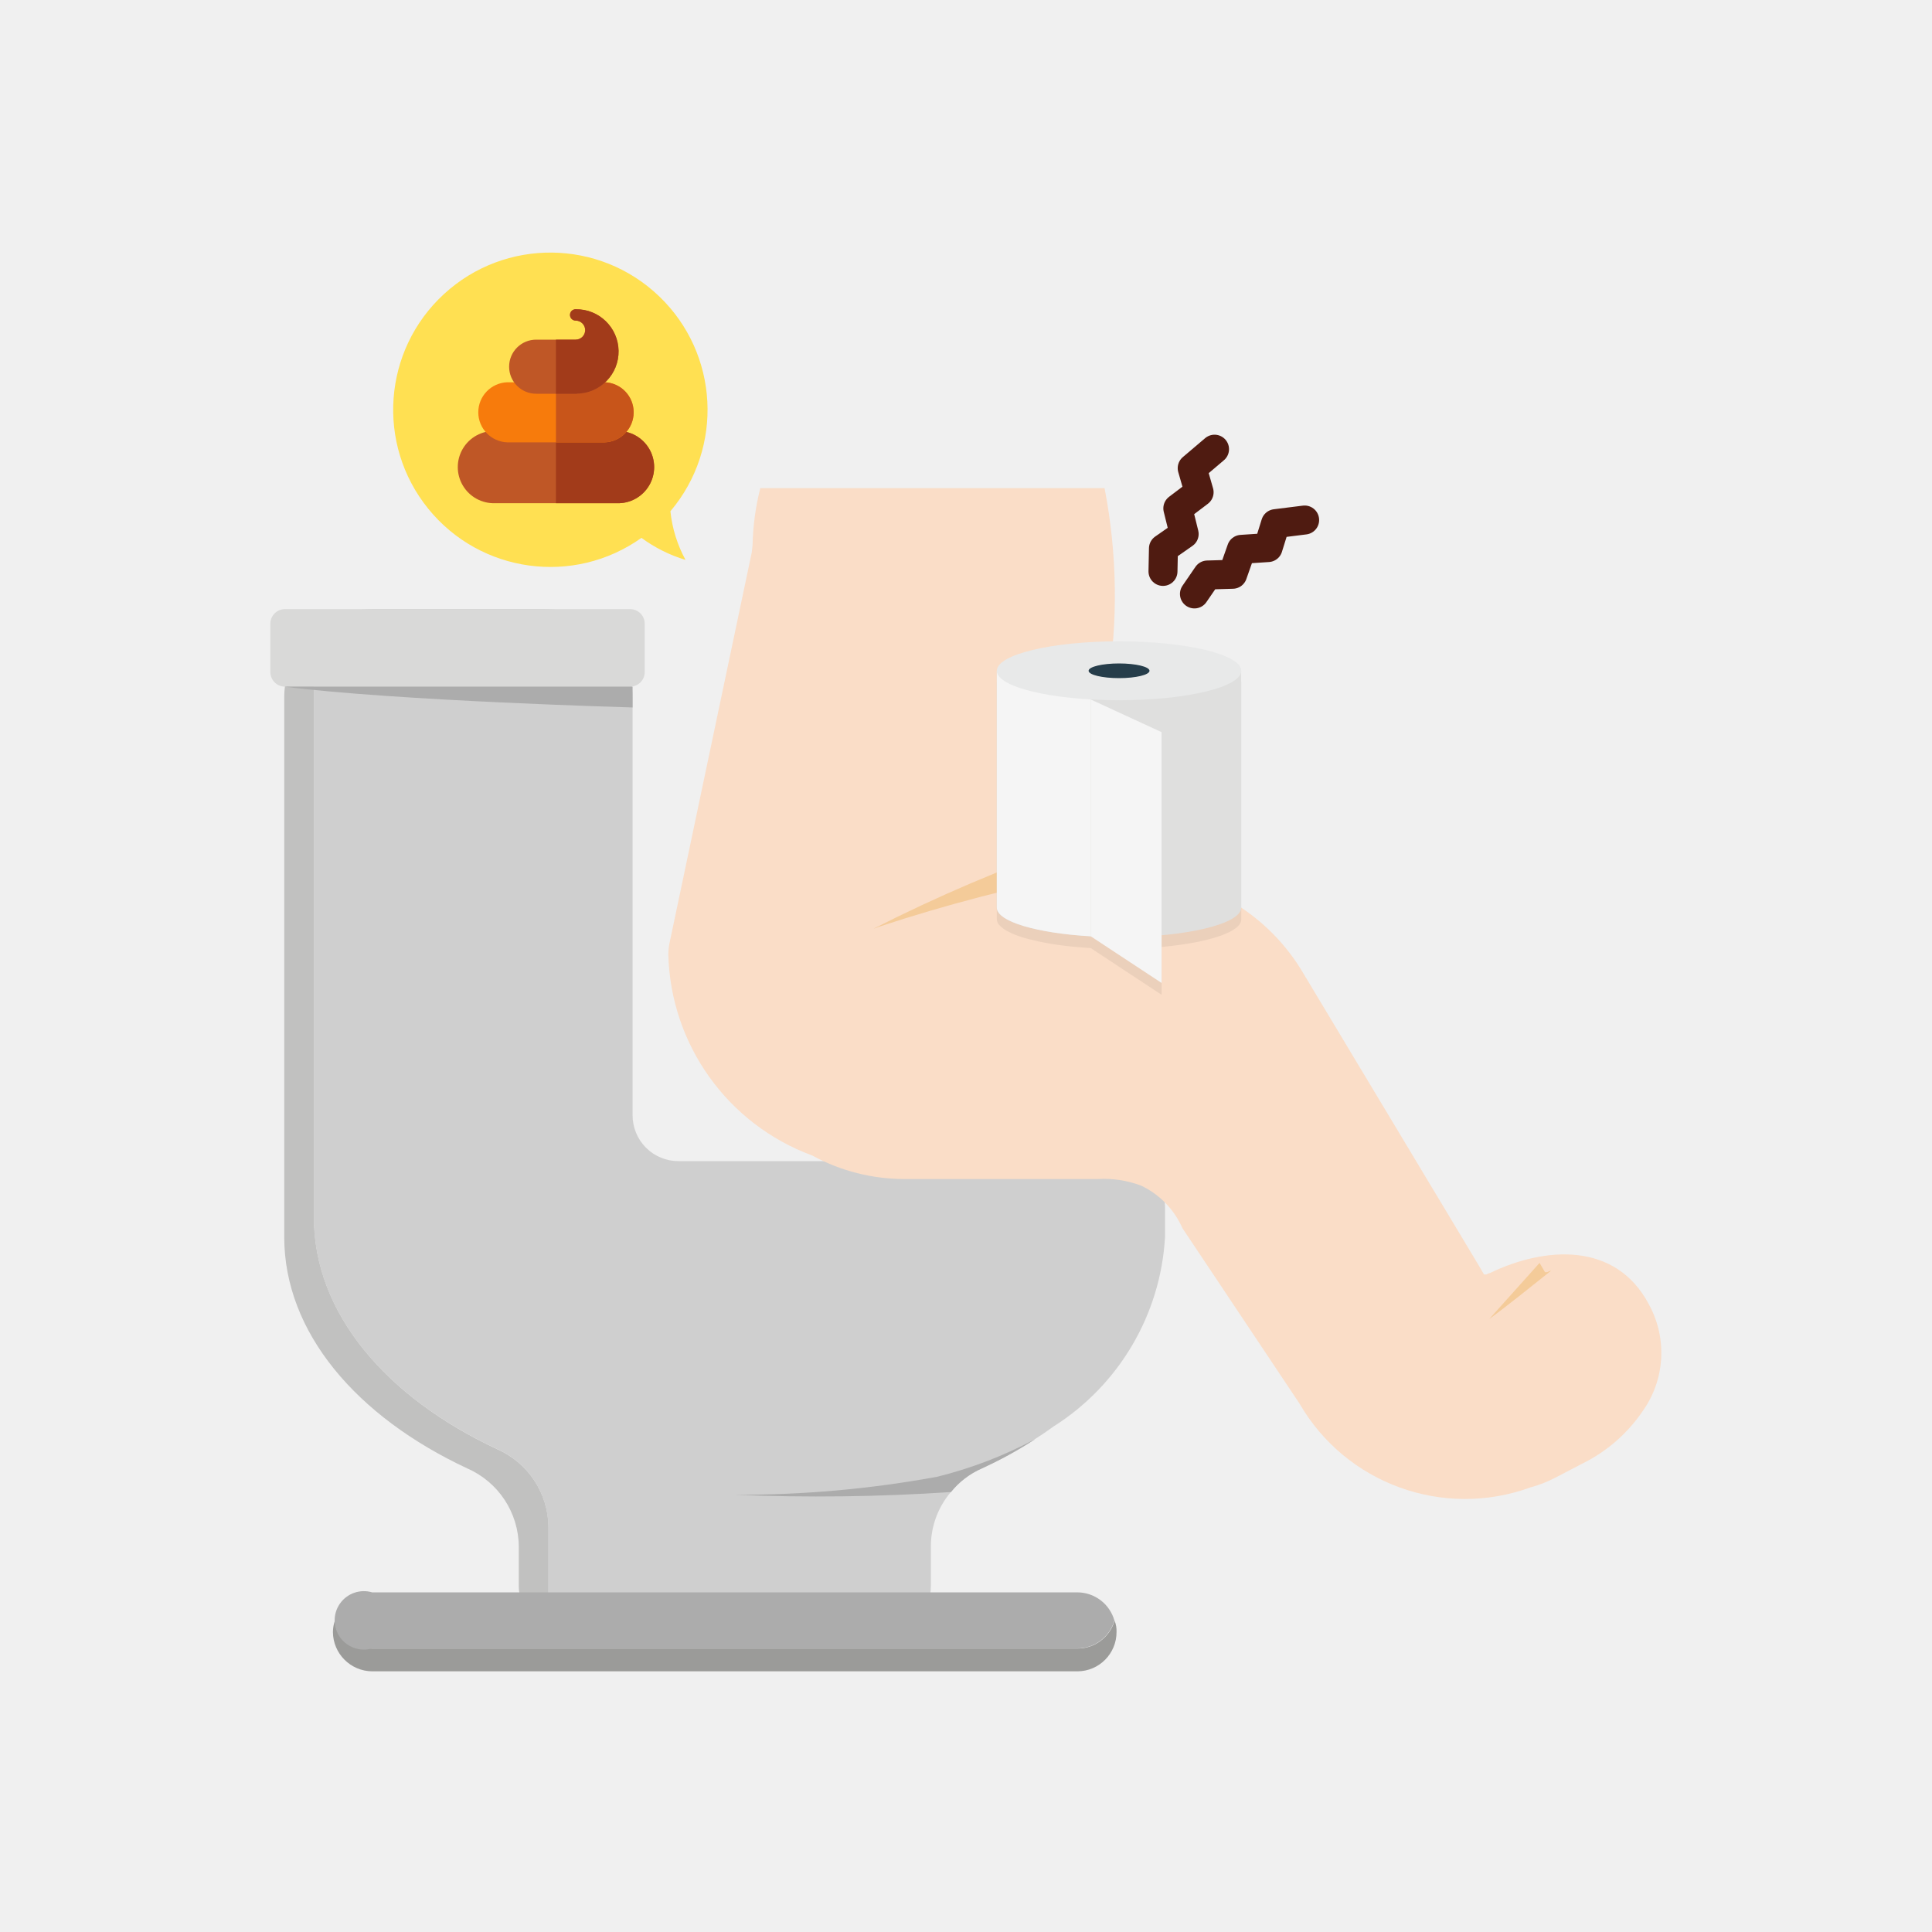
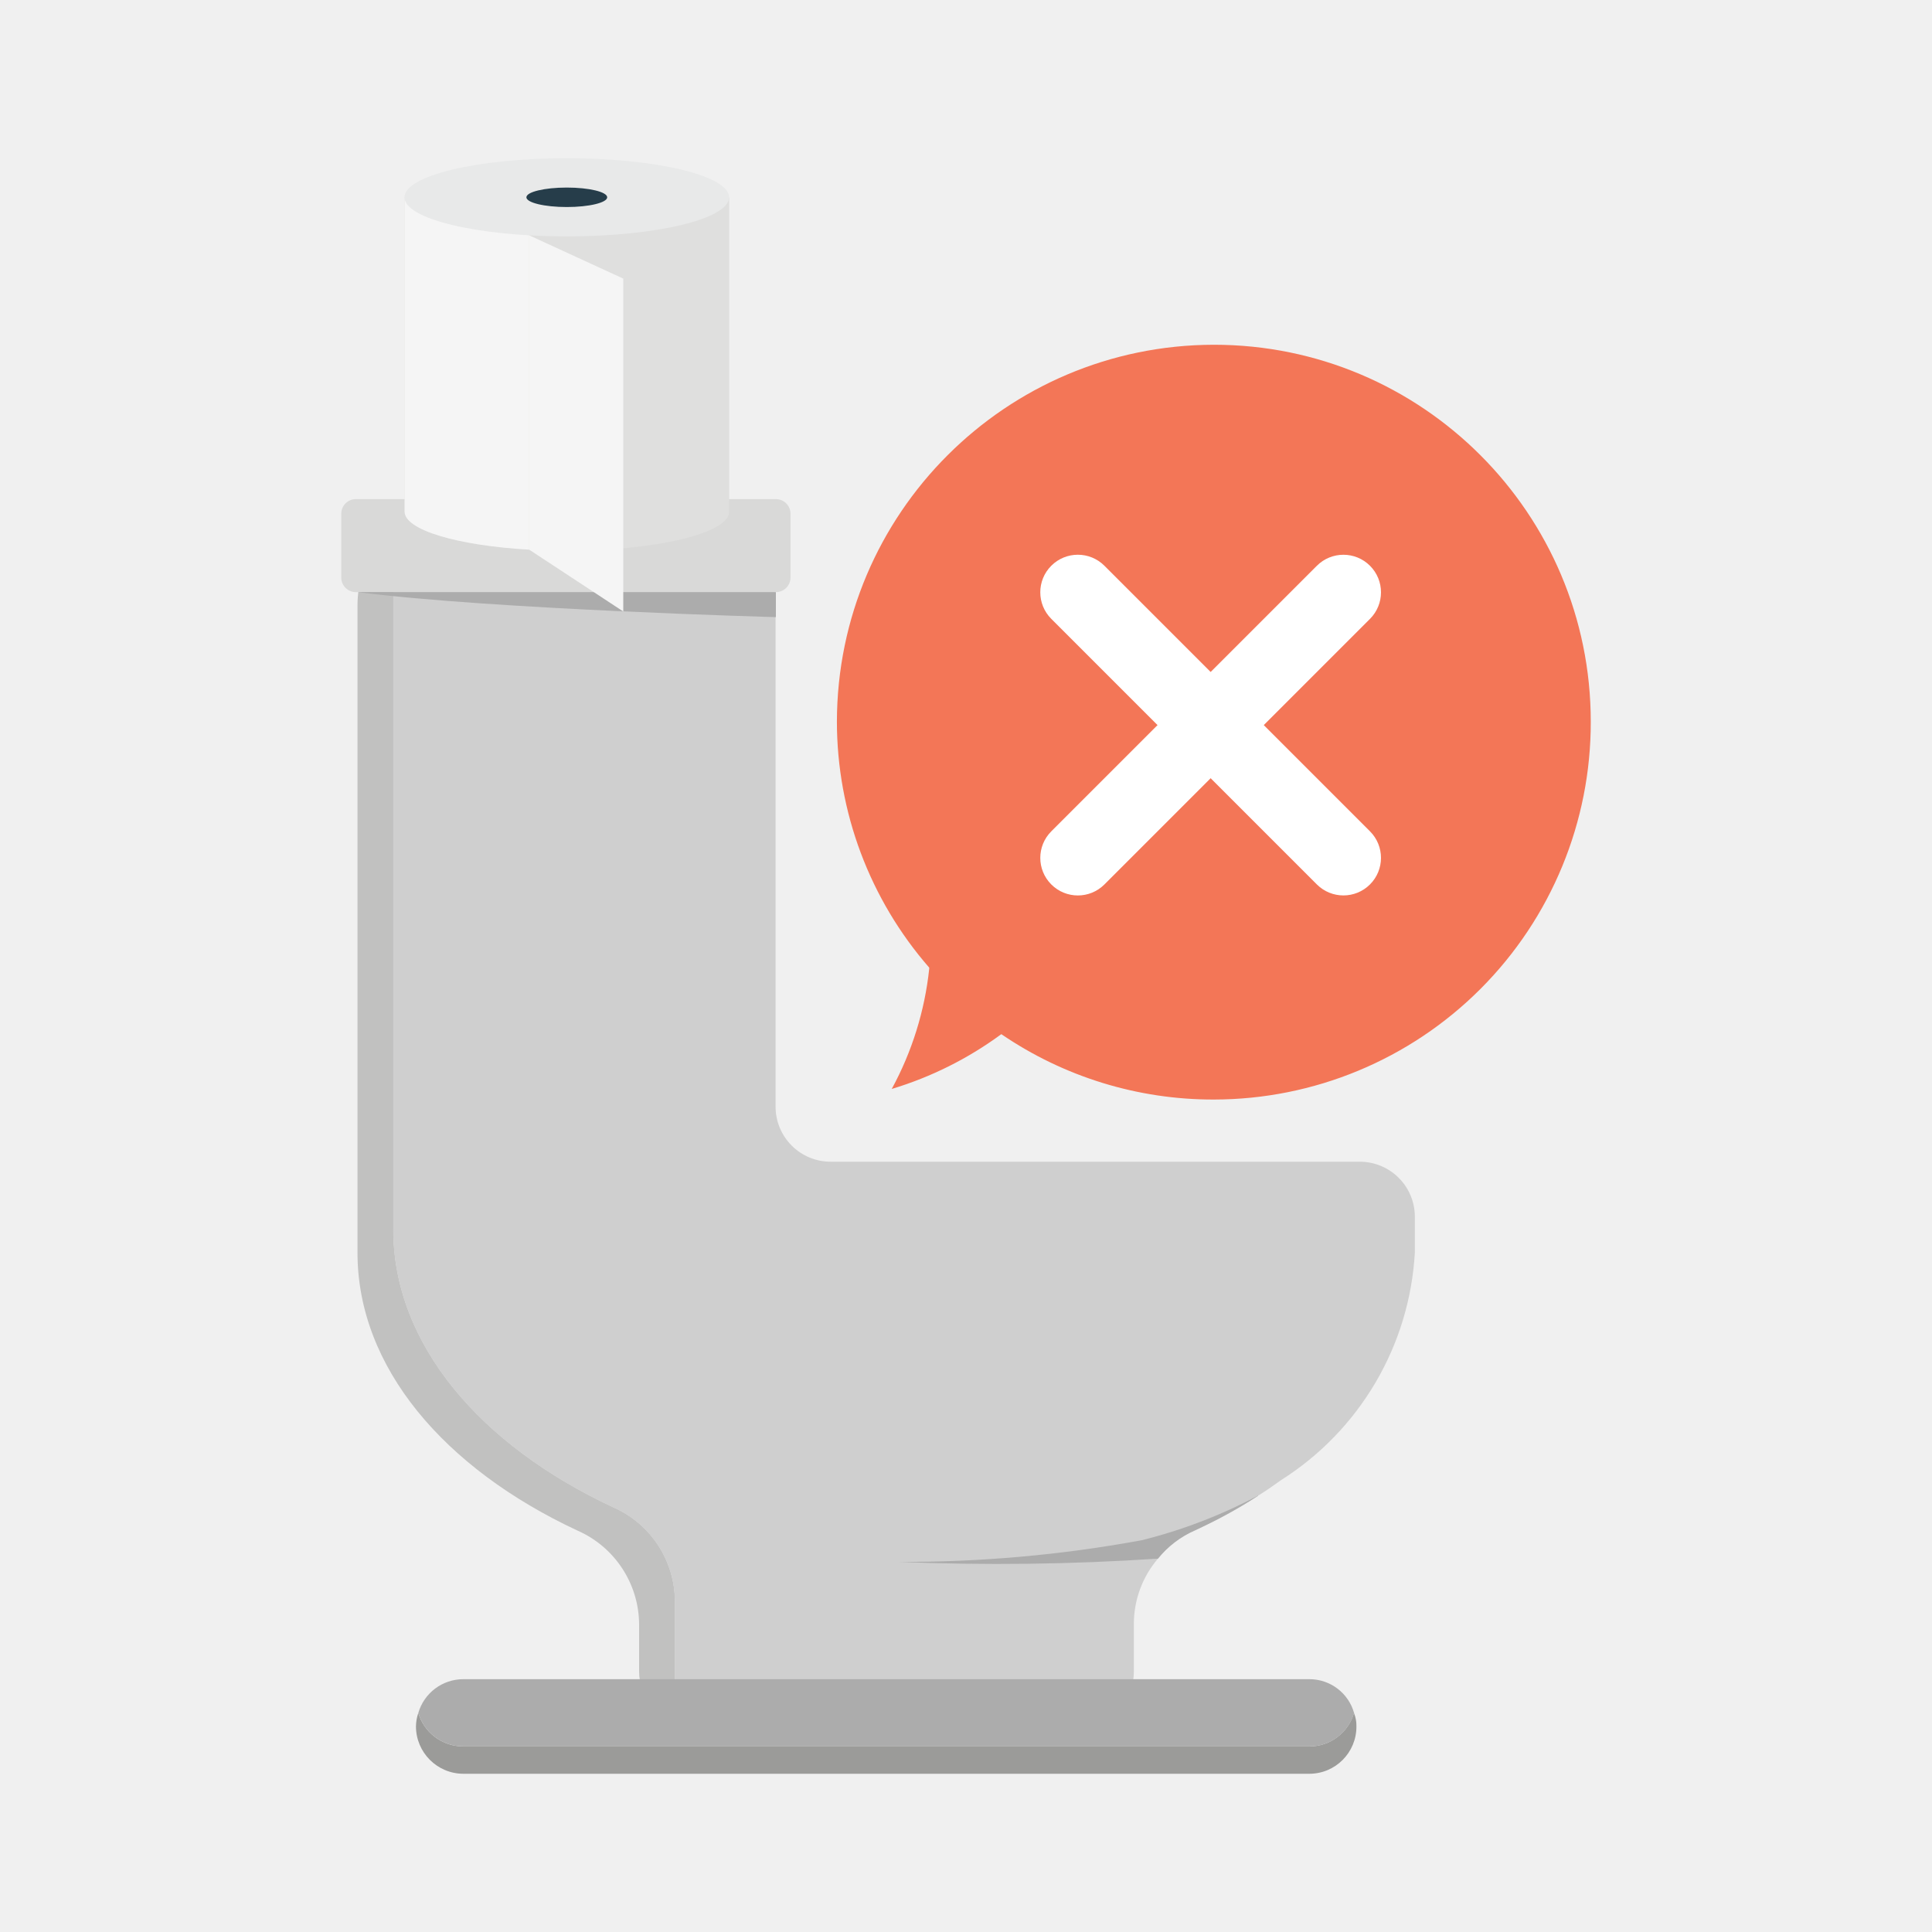
<svg xmlns="http://www.w3.org/2000/svg" width="50" height="50" viewBox="0 0 50 50">
  <defs>
    <style>
-             .cls-1,.cls-10{fill:none}.cls-2{fill:#c1c1c0}.cls-3{fill:#cfcfcf}.cls-4{fill:#1a1818}.cls-5{fill:#9b9b99}.cls-6{fill:#acacac}.cls-7{fill:#d9d9d8}.cls-8{fill:#faddc7}.cls-9{fill:#f4cb99}.cls-10{stroke:#4f1b11;stroke-linecap:round;stroke-linejoin:round;stroke-width:.75px}.cls-11{fill:#030504;opacity:.06}.cls-12{fill:#dfdfde}.cls-13{fill:#f5f5f5}.cls-14{fill:#e8e9e9}.cls-15{fill:#263d4a}.cls-16{fill:#ffe052}.cls-17{fill:#bf5726}.cls-18{fill:#a23b1a}.cls-19{fill:#f77b0c}.cls-20{fill:#c8551a}
+             .prefix__cls-6{fill:#acacac}.prefix__cls-7{fill:#d9d9d8}.prefix__cls-10{fill:#f5f5f5}.prefix__cls-14{fill:#fff}
        </style>
  </defs>
-   <g id="그룹_2488" data-name="그룹 2488" transform="translate(-505.504 -198.16)">
-     <path id="사각형_2723" d="M0 0h50v50H0z" class="cls-1" data-name="사각형 2723" transform="translate(505.503 198.16)" />
-     <g id="그룹_2487" data-name="그룹 2487">
-       <g id="그룹_2485" data-name="그룹 2485">
-         <g id="그룹_2484" data-name="그룹 2484">
-           <path id="패스_2324" d="M519.9 240.374a1.192 1.192 0 0 1-.97-1.17v-1.02a2.222 2.222 0 0 0-1.33-2.02c-2.87-1.34-4.74-3.52-4.74-5.99v-13.96a2.284 2.284 0 0 1 1.44-2.12 2.317 2.317 0 0 0-.67 1.62v13.96c0 2.47 1.87 4.65 4.74 5.99a2.222 2.222 0 0 1 1.33 2.02v2.02a1.176 1.176 0 0 0 .2.67z" class="cls-2" data-name="패스 2324" />
-           <path id="패스_2325" d="M535.655 229.4v.77a6.22 6.22 0 0 1-2.89 4.91c-.15.11-.31.22-.47.32a.031.031 0 0 0-.02.01c0 .01 0 .01-.01.01a9.058 9.058 0 0 1-1.23.68l-.12.06a2.111 2.111 0 0 0-.8.61 2.169 2.169 0 0 0-.52 1.41v1.02a1.186 1.186 0 0 1-1.19 1.19h-8.29a1.5 1.5 0 0 1-.22-.02 1.176 1.176 0 0 1-.2-.67v-2.02a2.222 2.222 0 0 0-1.33-2.02c-2.87-1.34-4.74-3.52-4.74-5.99v-13.96a2.317 2.317 0 0 1 .67-1.62l.01-.01a2.324 2.324 0 0 1 .84-.16h4.44a2.3 2.3 0 0 1 2.29 2.29v10.81a1.186 1.186 0 0 0 1.19 1.19h11.4a1.186 1.186 0 0 1 1.19 1.19z" class="cls-3" data-name="패스 2325" />
-           <path id="패스_2327" d="M534.4 240.394a1.016 1.016 0 0 1-1.01 1.02h-18.25a1.024 1.024 0 0 1-1.02-1.02.93.93 0 0 1 .05-.29 1.011 1.011 0 0 0 .97.72h18.25a1 1 0 0 0 .96-.72.709.709 0 0 1 .05.29z" class="cls-5" data-name="패스 2327" />
-           <path id="패스_2328" d="M534.345 240.1a1 1 0 0 1-.96.72h-18.25a.756.756 0 1 1 0-1.45h18.25a1 1 0 0 1 .96.73z" class="cls-6" data-name="패스 2328" />
-           <rect id="사각형_2724" width="9.688" height="2.006" class="cls-7" data-name="사각형 2724" rx=".377" transform="translate(512.501 213.924)" />
-           <path id="패스_2330" d="M512.855 215.93h9.02v.539s-6.1-.169-9.02-.539z" class="cls-6" data-name="패스 2330" />
-           <path id="패스_2331" d="M532.275 235.414c0 .01 0 .01-.01.01a10.881 10.881 0 0 1-1.35.74 2.111 2.111 0 0 0-.8.61 51.7 51.7 0 0 1-5.6.07 28.308 28.308 0 0 0 5.249-.467 10.92 10.92 0 0 0 2.511-.963z" class="cls-6" data-name="패스 2331" />
-           <path id="패스_2332" d="M548.014 234.683a4.048 4.048 0 0 1-1.55 1.35l-.71.37a3.144 3.144 0 0 1-.64.25 4.949 4.949 0 0 1-5.98-2.17l-3.03-4.54a2.194 2.194 0 0 0-1.07-1.1 2.75 2.75 0 0 0-1.12-.17H528.9a4.982 4.982 0 0 1-2.36-.6.035.035 0 0 0-.02-.01 5.7 5.7 0 0 1-3.72-5.2 1.507 1.507 0 0 1 .03-.29l2.13-10.12c.01-.06.01-.12.02-.18a6.6 6.6 0 0 1 .2-1.48h8.91a14.632 14.632 0 0 1 .07 5.17c0 .03-.01.05-.01.08-.24 1.19-.58 2.58-.83 3.47a2.933 2.933 0 0 0-.1.5c-.08.49.07.67.43.73a2.809 2.809 0 0 0 .45.03h.61a5.227 5.227 0 0 1 4.46 2.47l4.6 7.66.14.24h.06a.3.3 0 0 1 .1-.04c1.41-.68 3.25-.82 4.11.82a2.6 2.6 0 0 1-.166 2.76z" class="cls-8" data-name="패스 2332" />
-           <path id="패스_2333" d="M533.654 220.743a43.457 43.457 0 0 0-5.43 1.41.509.509 0 0 1-.11.04 41.687 41.687 0 0 1 5.11-2.18c-.08.487.07.67.43.73z" class="cls-9" data-name="패스 2333" />
-           <path id="패스_2334" d="M545.648 231.044c-.54.43-1.16.93-1.6 1.25l1.3-1.45.14.24h.06a.3.3 0 0 1 .1-.04z" class="cls-9" data-name="패스 2334" />
-           <path id="패스_2335" d="M536.936 209.785l-.578.491.179.623-.551.417.164.664-.536.374-.012.594" class="cls-10" data-name="패스 2335" />
-           <path id="패스_2336" d="M534.465 215.063c-1.747 0-3.163.342-3.163.763v6.129a.236.236 0 0 0 .06.143.55.55 0 0 0 .049.045.764.764 0 0 0 .116.09c.027.016.06.032.091.048a1.83 1.83 0 0 0 .17.075 2.594 2.594 0 0 0 .348.11 5.98 5.98 0 0 0 .438.096c.054.01.1.02.159.029.154.025.316.046.488.064l.092.008c.136.013.274.025.419.033l1.834 1.209v-1.238c1.2-.109 2.062-.385 2.062-.713v-6.129c0-.425-1.416-.762-3.163-.762z" class="cls-11" data-name="패스 2336" />
-           <path id="패스_2337" d="M539.268 211.618l-.753.094-.193.619-.69.046-.227.645-.653.019-.336.49" class="cls-10" data-name="패스 2337" />
-           <g id="그룹_2483" data-name="그룹 2483">
-             <path id="패스_2338" d="M531.3 215.52v6.129c0 .421 1.416.763 3.163.763s3.163-.342 3.163-.763v-6.129z" class="cls-12" data-name="패스 2338" />
-             <path id="패스_2339" d="M533.732 215.612l-2.43-.092v6.129c0 .36 1.037.662 2.43.742z" class="cls-13" data-name="패스 2339" />
-             <path id="패스_2340" d="M534.465 214.757c-1.747 0-3.163.342-3.163.763s1.416.762 3.163.762 3.163-.341 3.163-.762-1.416-.763-3.163-.763z" class="cls-14" data-name="패스 2340" />
-             <path id="패스_2341" d="M534.465 215.33c-.435 0-.788.085-.788.19s.353.19.788.19.788-.085.788-.19-.353-.19-.788-.19z" class="cls-15" data-name="패스 2341" />
-             <path id="패스_2342" d="M533.732 216.262v6.129l1.834 1.208v-6.491z" class="cls-13" data-name="패스 2342" />
+   <g id="prefix__그룹_3605" data-name="그룹 3605" transform="translate(-809.411 53.572)">
+     <path id="prefix__사각형_3185" d="M0 0H50V50H0z" data-name="사각형 3185" transform="translate(809.411 -53.572)" style="fill:none" />
+     <g id="prefix__그룹_3604" data-name="그룹 3604">
+       <g id="prefix__그룹_3602" data-name="그룹 3602">
+         <g id="prefix__그룹_3601" data-name="그룹 3601">
+           <path id="prefix__패스_4309" d="M827.115-8.915a1.43 1.43 0 0 1-1.164-1.4v-1.224a2.667 2.667 0 0 0-1.6-2.424c-3.444-1.608-5.688-4.224-5.688-7.188v-16.756a2.74 2.74 0 0 1 1.728-2.544 2.78 2.78 0 0 0-.8 1.944v16.752c0 2.964 2.244 5.58 5.688 7.188a2.667 2.667 0 0 1 1.6 2.424v2.424a1.411 1.411 0 0 0 .236.804z" data-name="패스 4309" style="fill:#c1c1c0" />
+           <path id="prefix__패스_4310" d="M846.027-22.079v.924a7.464 7.464 0 0 1-3.468 5.892c-.18.132-.372.264-.564.384a.037.037 0 0 0-.024.012c0 .012 0 .012-.012.012a10.868 10.868 0 0 1-1.476.816l-.144.072a2.533 2.533 0 0 0-.96.732 2.6 2.6 0 0 0-.624 1.692v1.224a1.424 1.424 0 0 1-1.428 1.428h-9.948a1.8 1.8 0 0 1-.264-.024 1.411 1.411 0 0 1-.24-.8v-2.424a2.667 2.667 0 0 0-1.6-2.424c-3.444-1.608-5.688-4.224-5.688-7.188v-16.756a2.78 2.78 0 0 1 .8-1.944l.012-.012a2.79 2.79 0 0 1 1.008-.192h5.328a2.755 2.755 0 0 1 2.748 2.748v12.972a1.424 1.424 0 0 0 1.428 1.428H844.6a1.424 1.424 0 0 1 1.427 1.428z" data-name="패스 4310" style="fill:#cfcfcf" />
+           <path id="prefix__패스_4312" d="M844.515-8.891a1.219 1.219 0 0 1-1.215 1.224h-21.9a1.229 1.229 0 0 1-1.224-1.224 1.115 1.115 0 0 1 .06-.348 1.213 1.213 0 0 0 1.164.864h21.9a1.2 1.2 0 0 0 1.152-.864.852.852 0 0 1 .063.348z" data-name="패스 4312" style="fill:#9b9b99" />
+           <path id="prefix__패스_4313" d="M844.455-9.239a1.2 1.2 0 0 1-1.152.864H821.4a1.213 1.213 0 0 1-1.164-.864 1.213 1.213 0 0 1 1.164-.876h21.9a1.2 1.2 0 0 1 1.155.876z" class="prefix__cls-6" data-name="패스 4313" />
+           <rect id="prefix__사각형_3186" width="11.626" height="2.407" class="prefix__cls-7" data-name="사각형 3186" rx=".377" transform="translate(818.243 -40.655)" />
+           <path id="prefix__패스_4315" d="M818.667-38.248h10.824v.647s-7.32-.199-10.824-.647z" class="prefix__cls-6" data-name="패스 4315" />
+           <path id="prefix__패스_4316" d="M841.971-14.867c0 .012 0 .012-.012.012a13.055 13.055 0 0 1-1.62.888 2.533 2.533 0 0 0-.96.732 62.015 62.015 0 0 1-6.72.084 33.923 33.923 0 0 0 6.3-.56 13.172 13.172 0 0 0 3.012-1.156z" class="prefix__cls-6" data-name="패스 4316" />
+           <g id="prefix__그룹_3600" data-name="그룹 3600">
+             <path id="prefix__패스_4317" d="M824.079-46.771c-1.341 0-2.429.262-2.429.586v4.707a.182.182 0 0 0 .047.11.412.412 0 0 0 .037.035.559.559 0 0 0 .089.069c.021.013.046.025.07.037.04.02.082.039.13.058l.1.035c.052.017.11.033.17.049.039.011.076.021.117.03.069.016.143.03.22.044l.121.022c.119.019.243.036.375.049.023 0 .048 0 .071.006.1.01.21.019.321.026l1.409.928v-.951c.923-.083 1.583-.3 1.583-.547v-4.707c-.002-.324-1.089-.586-2.431-.586z" data-name="패스 4317" style="fill:#030504;opacity:.06" />
+             <g id="prefix__그룹_3599" data-name="그룹 3599">
+               <path id="prefix__패스_4318" d="M819.882-48.466v8.134c0 .559 1.879 1.012 4.2 1.012s4.2-.453 4.2-1.012v-8.134z" data-name="패스 4318" style="fill:#dfdfde" />
+               <path id="prefix__패스_4319" d="M823.107-48.344l-3.225-.122v8.134c0 .478 1.376.879 3.225.985z" class="prefix__cls-10" data-name="패스 4319" />
+               <path id="prefix__패스_4320" d="M824.079-49.478c-2.318 0-4.2.453-4.2 1.012s1.879 1.012 4.2 1.012 4.2-.453 4.2-1.012-1.879-1.012-4.2-1.012z" data-name="패스 4320" style="fill:#e8e9e9" />
+               <path id="prefix__패스_4321" d="M824.079-48.718c-.577 0-1.045.113-1.045.252s.468.252 1.045.252 1.046-.113 1.046-.252-.468-.252-1.046-.252z" data-name="패스 4321" style="fill:#263d4a" />
+               <path id="prefix__패스_4322" d="M823.107-47.481v8.134l2.434 1.6v-8.615z" class="prefix__cls-10" data-name="패스 4322" />
+             </g>
          </g>
        </g>
      </g>
-       <path id="패스_2343" d="M522.855 211.4a3.351 3.351 0 0 0 .39 1.25 3.744 3.744 0 0 1-1.14-.57 4.068 4.068 0 1 1 .75-.69z" class="cls-16" data-name="패스 2343" />
-       <g id="그룹_2486" data-name="그룹 2486">
-         <path id="패스_2344" d="M521.468 209.314h-3.151a.935.935 0 1 0 0 1.869h3.151a.935.935 0 1 0 0-1.869z" class="cls-17" data-name="패스 2344" />
-         <path id="패스_2345" d="M521.468 209.314h-1.576v1.869h1.576a.935.935 0 1 0 0-1.869z" class="cls-18" data-name="패스 2345" />
-         <path id="패스_2346" d="M521.153 208.053h-2.521a.778.778 0 0 0 0 1.555h2.521a.778.778 0 0 0 0-1.555z" class="cls-19" data-name="패스 2346" />
-         <path id="패스_2347" d="M521.153 208.053h-1.261v1.555h1.261a.778.778 0 0 0 0-1.555z" class="cls-20" data-name="패스 2347" />
-         <path id="패스_2348" d="M520.4 206.163a.147.147 0 0 0 0 .294.246.246 0 1 1 0 .493h-1.02a.7.7 0 0 0 0 1.4h1.057a1.092 1.092 0 0 0-.033-2.184z" class="cls-17" data-name="패스 2348" />
-         <path id="패스_2349" d="M520.43 208.347h.007a1.092 1.092 0 0 0-.033-2.184.147.147 0 0 0 0 .294.246.246 0 1 1 0 .493h-.512v1.4h.538z" class="cls-18" data-name="패스 2349" />
+       <path id="prefix__패스_4323" d="M833.459-28.5a8.345 8.345 0 0 1-.97 3.11 9.325 9.325 0 0 0 2.836-1.418 9.715 9.715 0 0 0 5.5 1.692 9.76 9.76 0 0 0 9.755-9.779 9.755 9.755 0 0 0-9.755-9.755 9.771 9.771 0 0 0-9.755 9.75 9.7 9.7 0 0 0 2.389 6.37z" data-name="패스 4323" style="fill:#f37657" />
+       <g id="prefix__그룹_3603" data-name="그룹 3603">
+         <rect id="prefix__사각형_3187" width="11.664" height="1.944" class="prefix__cls-14" data-name="사각형 3187" rx=".972" transform="rotate(-45 380.099 -1024.743)" />
+         <rect id="prefix__사각형_3188" width="11.664" height="1.944" class="prefix__cls-14" data-name="사각형 3188" rx=".972" transform="rotate(-135 415.877 -189.833)" />
      </g>
    </g>
  </g>
</svg>
